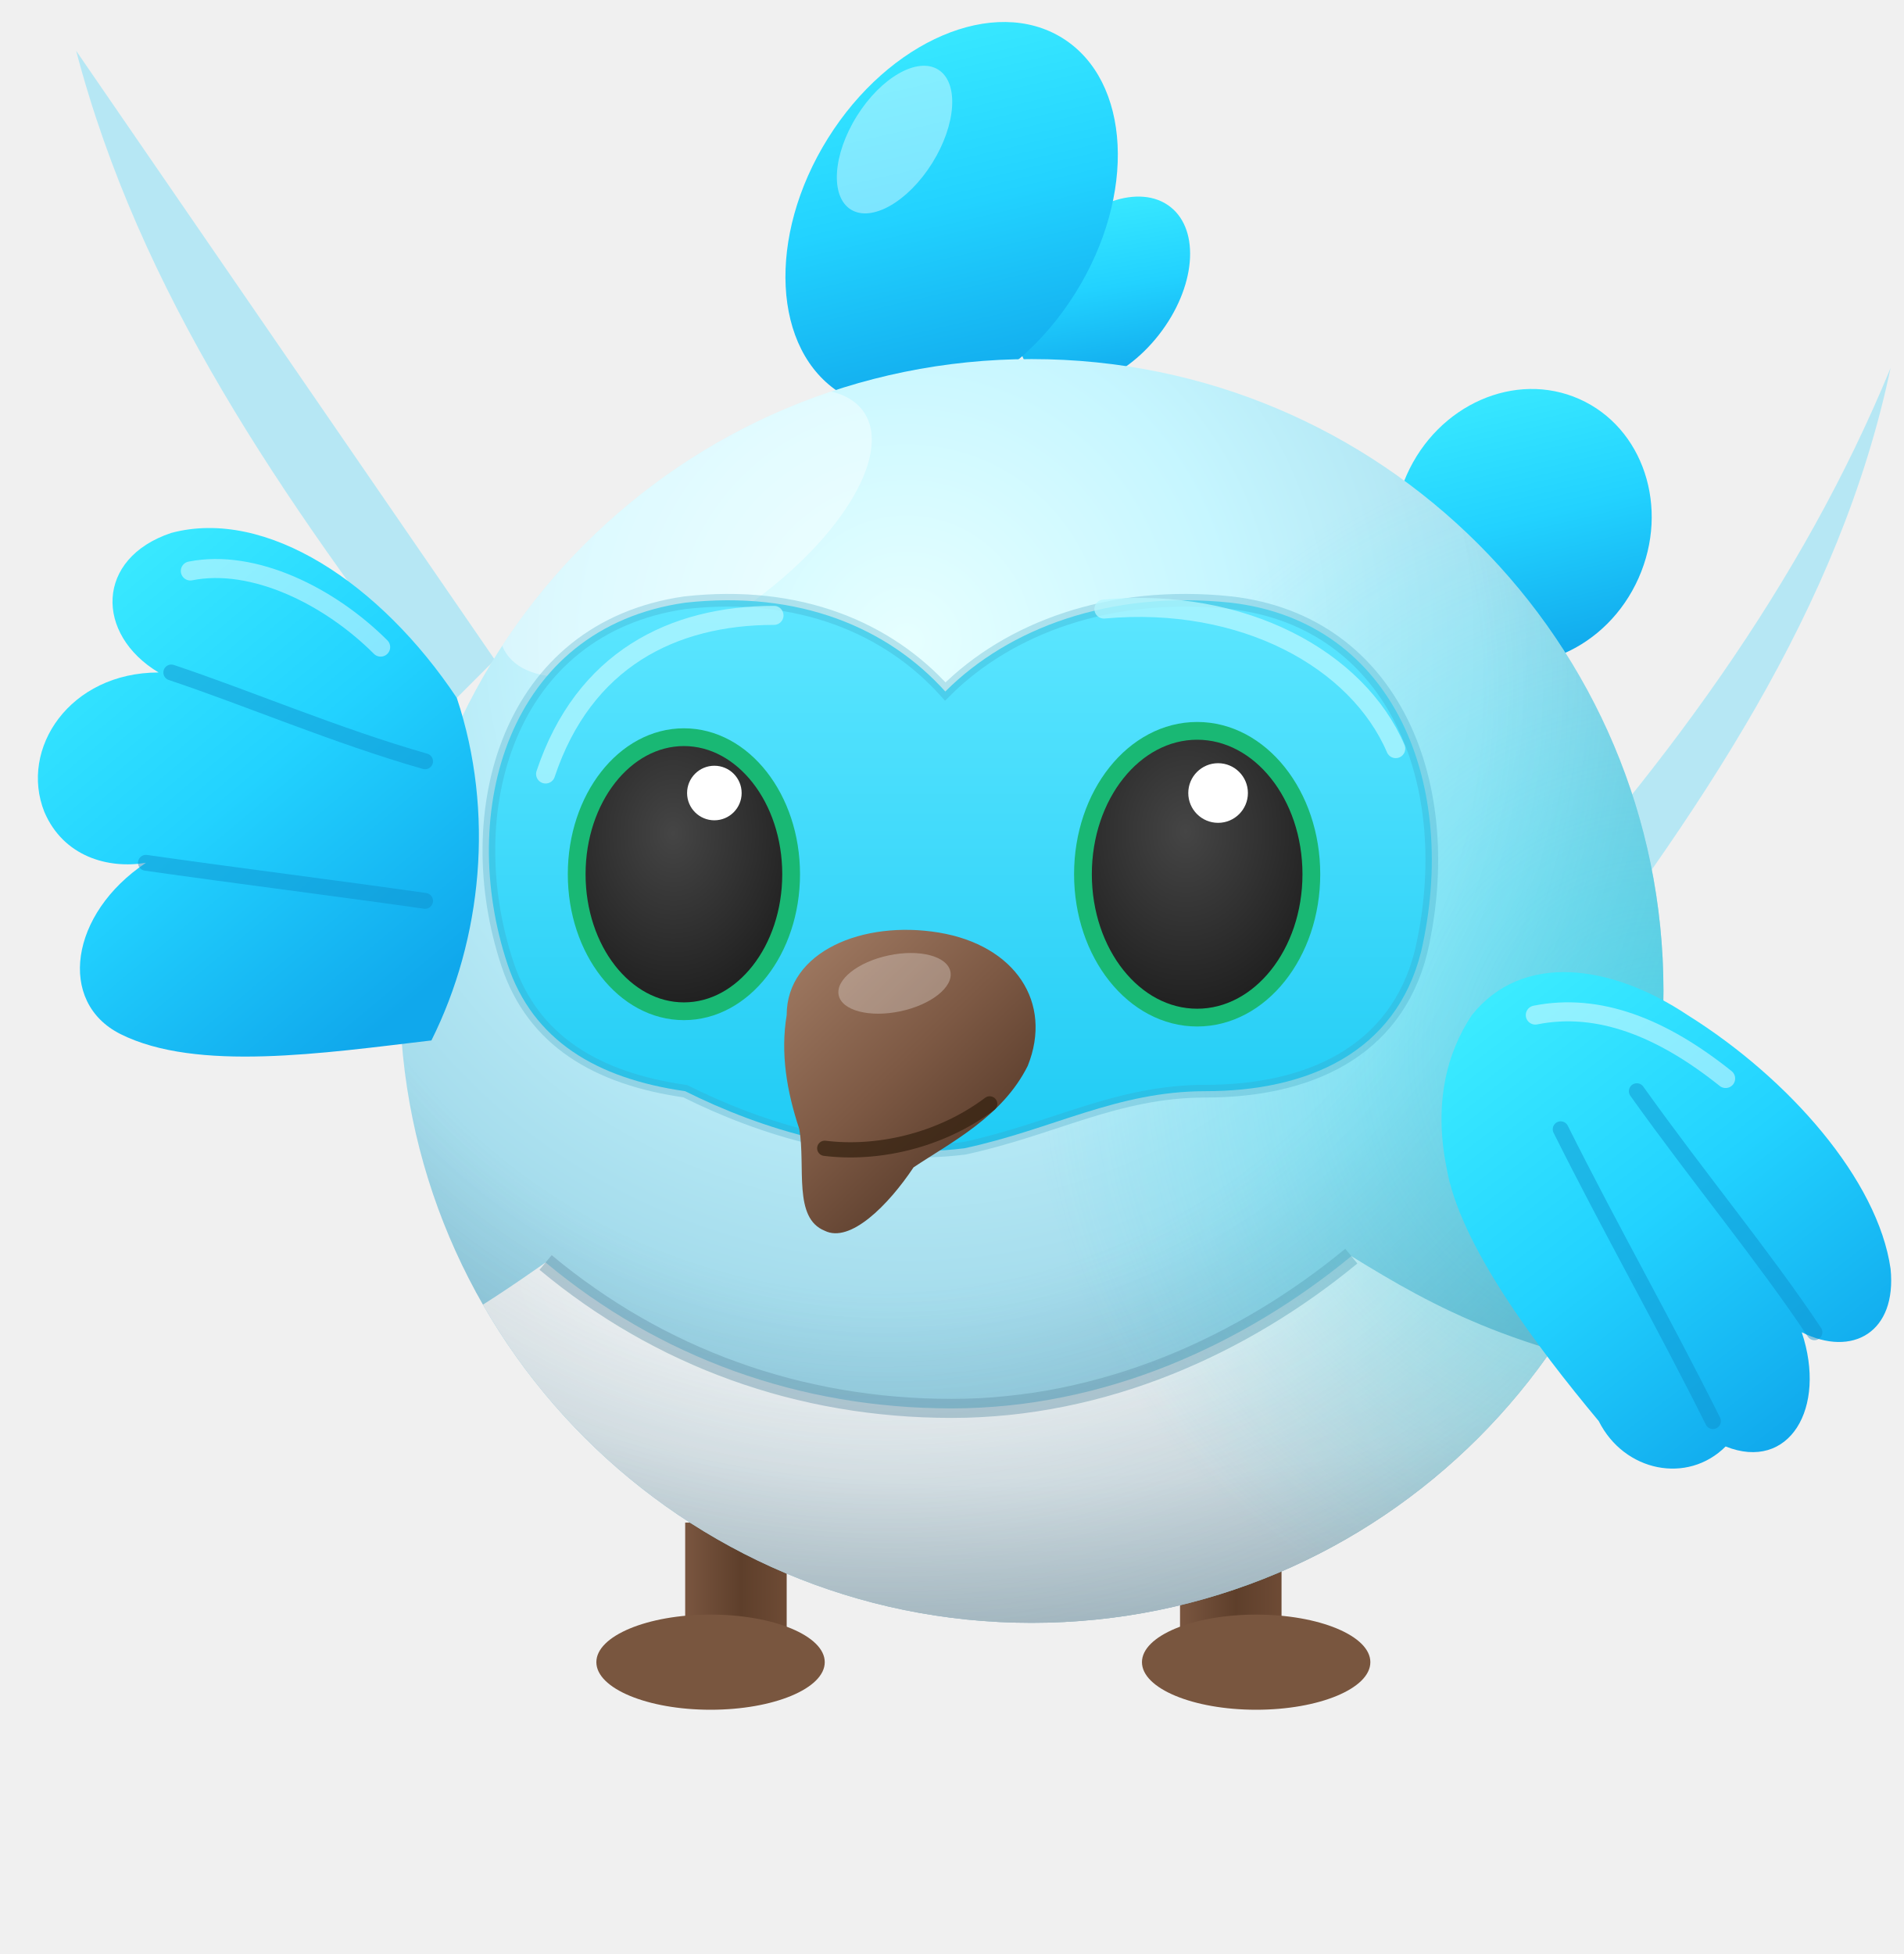
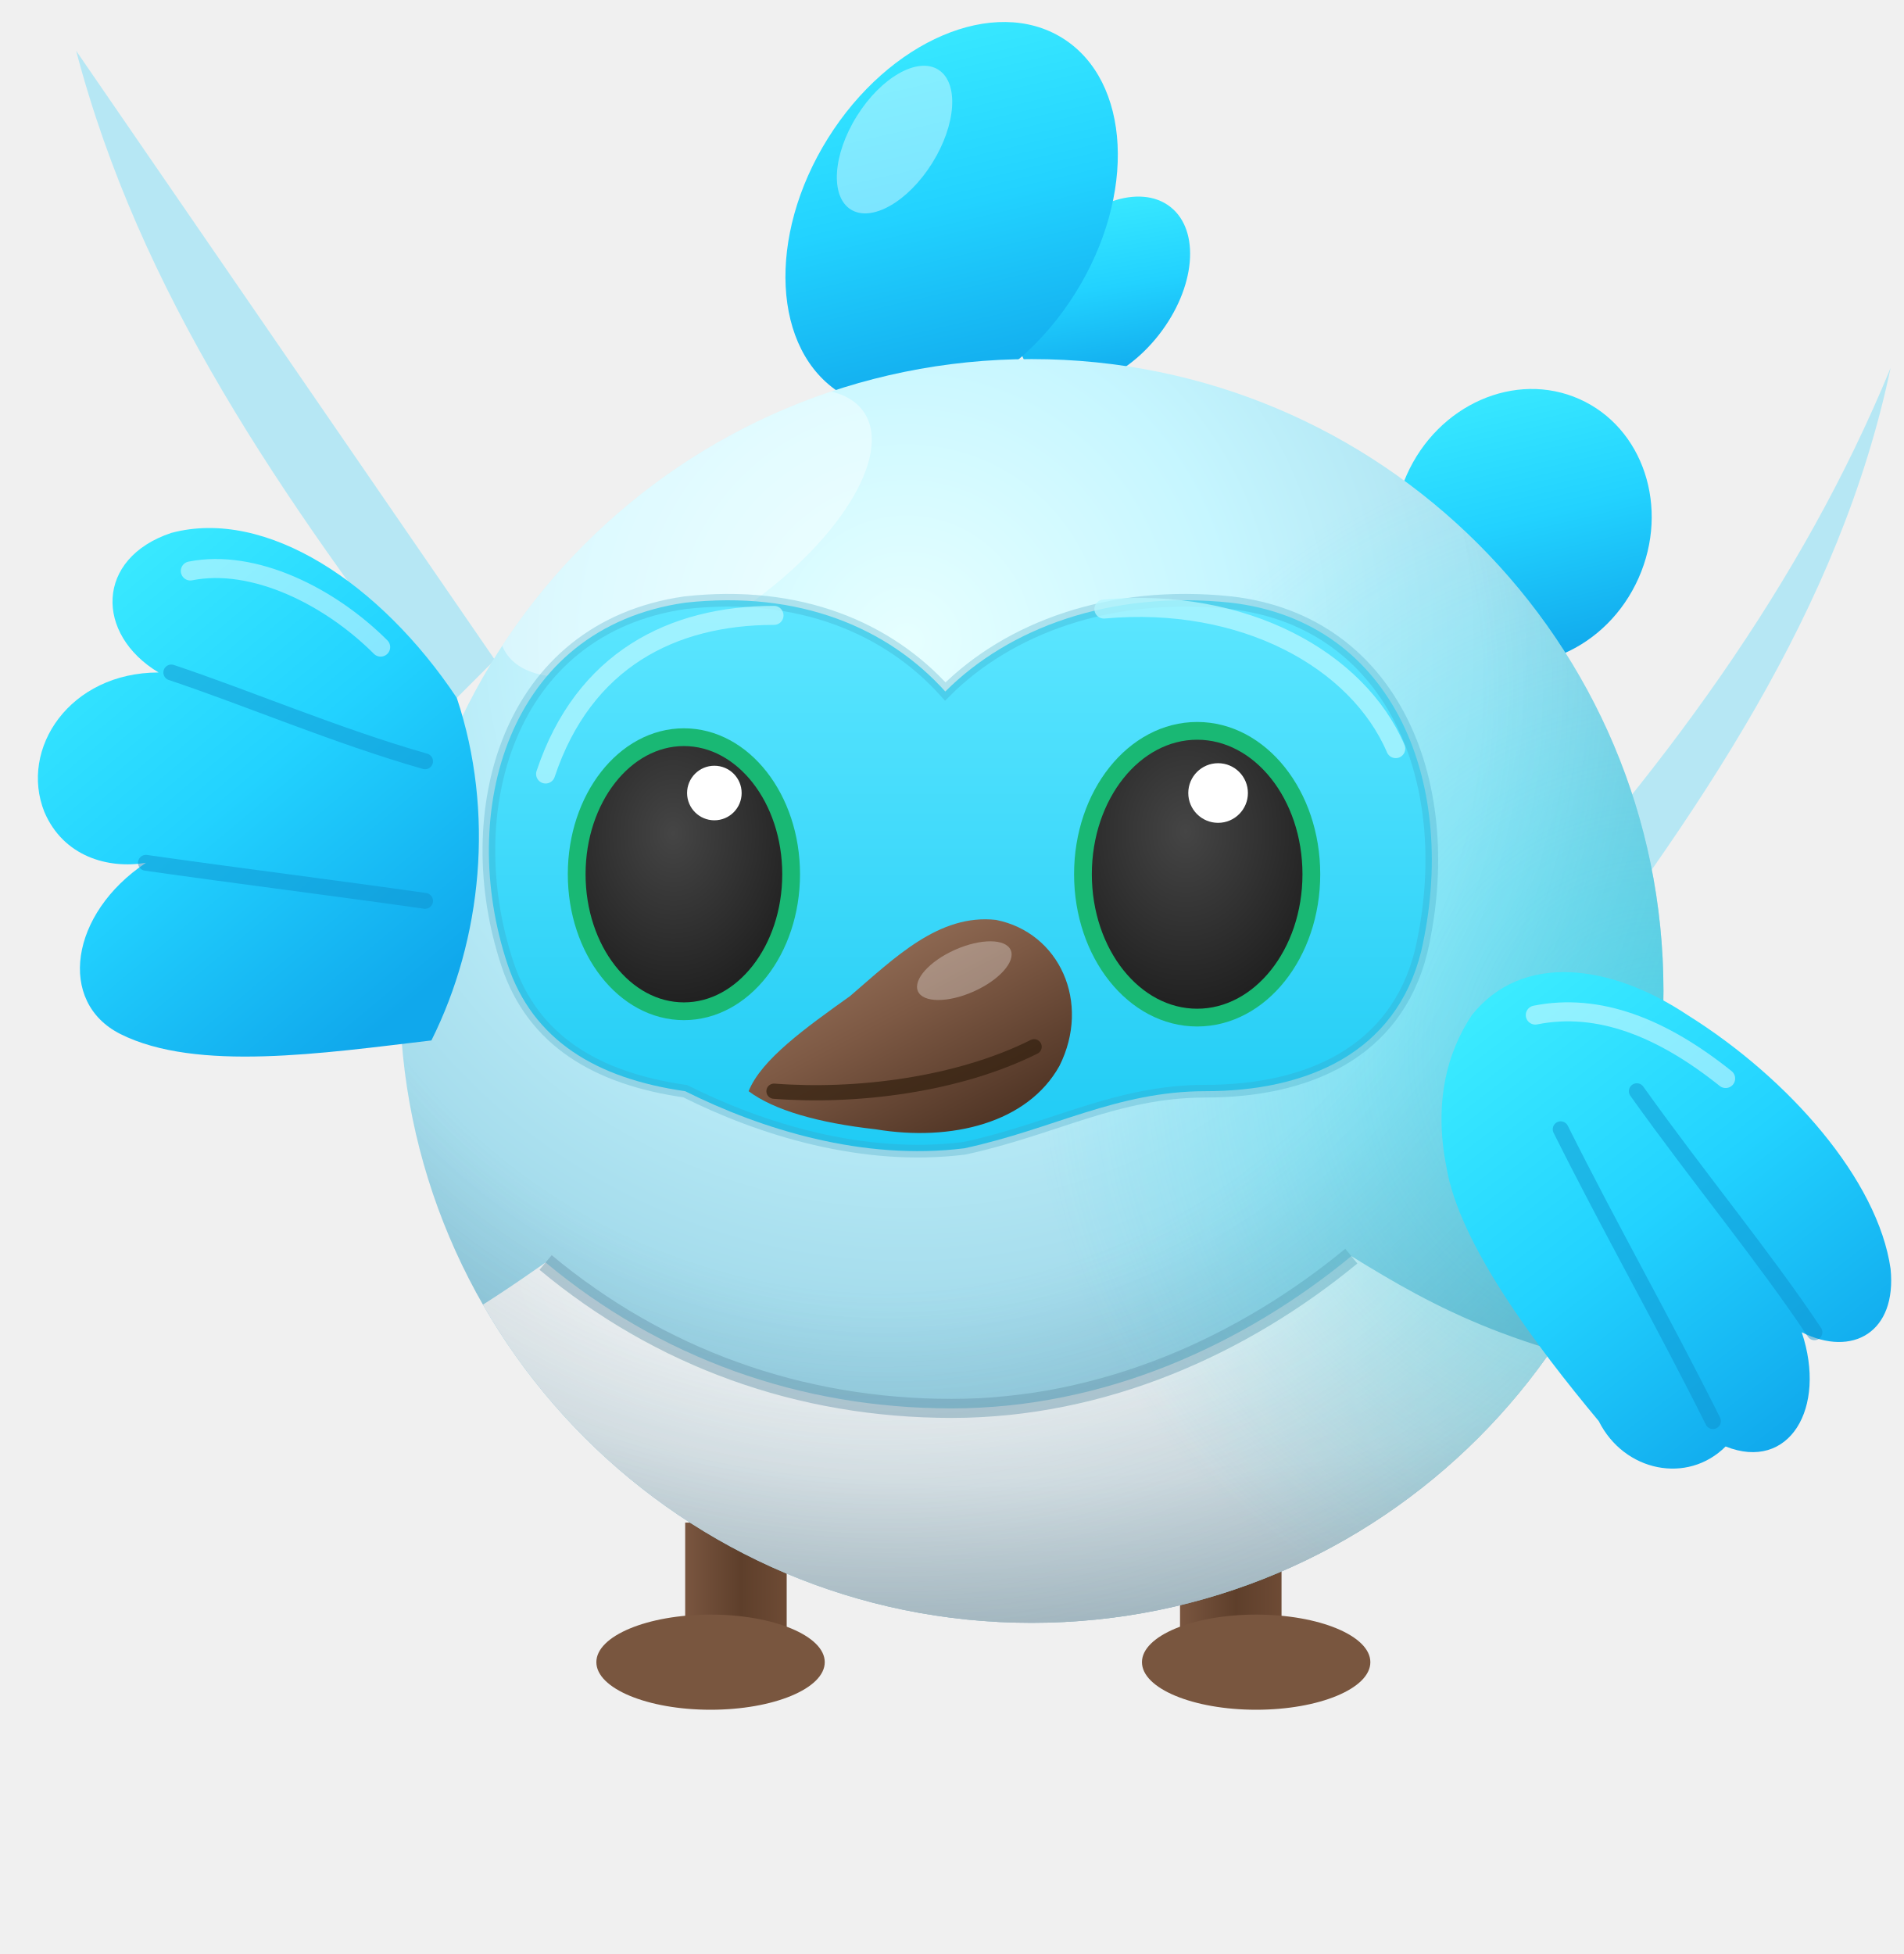
<svg xmlns="http://www.w3.org/2000/svg" class="dash fly " viewBox="0 0 300 308" role="img">
  <defs>
    <radialGradient id="dg-body" cx=".4" cy=".22" r=".86">
      <stop offset="0" stop-color="#E6FFFF" />
      <stop offset=".3" stop-color="#C6F6FF" />
      <stop offset=".62" stop-color="#A5DCEC" />
      <stop offset=".88" stop-color="#83B8CC" />
      <stop offset="1" stop-color="#6A99AE" />
    </radialGradient>
    <radialGradient id="dg-shade" cx=".38" cy=".26" r=".8">
      <stop offset=".6" stop-color="#3D7A94" stop-opacity="0" />
      <stop offset="1" stop-color="#3D7A94" stop-opacity=".32" />
    </radialGradient>
    <radialGradient id="dg-rim" cx="1" cy=".55" r=".5">
      <stop offset="0" stop-color="#2EE9FF" stop-opacity=".55" />
      <stop offset="1" stop-color="#2EE9FF" stop-opacity="0" />
    </radialGradient>
    <linearGradient id="dg-mask" x1="0" y1="0" x2="0" y2="1">
      <stop offset="0" stop-color="#5CE6FF" />
      <stop offset="1" stop-color="#1FCBF5" />
    </linearGradient>
    <linearGradient id="dg-wing" x1="0" y1="0" x2=".7" y2="1">
      <stop offset="0" stop-color="#40F0FF" />
      <stop offset=".55" stop-color="#22D2FF" />
      <stop offset="1" stop-color="#10A8EC" />
    </linearGradient>
    <radialGradient id="dg-belly" cx=".5" cy=".05" r="1">
      <stop offset="0" stop-color="#FFFFFF" />
      <stop offset=".45" stop-color="#ECEEEF" />
      <stop offset="1" stop-color="#AEB4B8" />
    </radialGradient>
    <radialGradient id="dg-eye" cx=".45" cy=".35" r=".7">
      <stop offset="0" stop-color="#454545" />
      <stop offset="1" stop-color="#1C1C1C" />
    </radialGradient>
    <linearGradient id="dg-beak" x1="0" y1="0" x2=".8" y2="1">
      <stop offset="0" stop-color="#A47E66" />
      <stop offset=".5" stop-color="#7D5944" />
      <stop offset="1" stop-color="#4B3122" />
    </linearGradient>
    <linearGradient id="dg-leg" x1="0" y1="0" x2="1" y2="0">
      <stop offset="0" stop-color="#7A5640" />
      <stop offset=".55" stop-color="#5E3F2B" />
      <stop offset="1" stop-color="#6E4B35" />
    </linearGradient>
    <clipPath id="dg-clip">
      <circle cx="162.6" cy="156.2" r="99.6" />
    </clipPath>
  </defs>
  <g class="d-feet">
    <path class="ol" d="M108,240 L108,258 C108,262 124,262 124,258 L124,240Z" fill="url(#dg-leg)" />
    <ellipse class="ol" cx="112" cy="262" rx="18" ry="7.5" fill="#79563F" />
    <path class="ol" d="M186,240 L186,258 C186,262 202,262 202,258 L202,240Z" fill="url(#dg-leg)" />
    <ellipse class="ol" cx="198" cy="262" rx="18" ry="7.5" fill="#79563F" />
  </g>
  <g class="d-gh" fill="#22D2FF" opacity=".28">
    <path d="M70,112 C44,78 22,46 12,8 C34,40 56,72 78,104Z" />
    <path d="M234,152 C262,122 284,92 298,58 C290,96 268,128 242,162Z" />
  </g>
  <ellipse class="d-bw ol" cx="240" cy="83" rx="20" ry="22" transform="rotate(24 240 83)" fill="url(#dg-wing)" />
  <g class="d-tuft">
    <ellipse class="ol" cx="174" cy="46" rx="11" ry="17" transform="rotate(38 174 46)" fill="url(#dg-wing)" />
    <ellipse class="ol" cx="150" cy="34" rx="23" ry="33" transform="rotate(32 150 34)" fill="url(#dg-wing)" />
    <ellipse cx="141" cy="22" rx="7" ry="13" transform="rotate(32 141 22)" fill="#fff" opacity=".4" />
  </g>
  <circle class="ol" cx="162.6" cy="156.2" r="99.6" fill="url(#dg-body)" />
  <g clip-path="url(#dg-clip)">
    <path d="M86,199 C104,214 126,222 150,222 C174,222 196,212 213,198 C226,206 240,214 270,218 L270,270 L50,270 L50,218 C64,214 76,206 86,199Z" fill="url(#dg-belly)" />
    <path d="M86,199 C104,214 126,222 150,222 C174,222 196,212 213,198" stroke="#6E9AAE" stroke-opacity=".45" stroke-width="3" fill="none" />
    <circle cx="162.6" cy="156.2" r="99.6" fill="url(#dg-shade)" />
    <circle cx="162.6" cy="156.2" r="99.6" fill="url(#dg-rim)" />
    <ellipse cx="108" cy="84" rx="34" ry="15" fill="#fff" opacity=".42" transform="rotate(-34 108 84)" />
  </g>
  <path d="M80,152 C72,128 80,99 108,95 C126,93 140,99 149,109 C159,99 175,93 194,95 C220,98 230,124 224,150 C220,166 206,172 190,172 C176,172 166,178 152,181 C136,183 120,178 108,172 C94,170 84,164 80,152Z" fill="url(#dg-mask)" stroke="#3B9DBF" stroke-opacity=".28" stroke-width="2" />
  <path d="M86,122 C92,104 106,97 122,97 M174,96 C196,94 214,104 220,118" stroke="#B5F6FF" stroke-opacity=".75" stroke-width="3" fill="none" stroke-linecap="round" />
  <g class="d-eye">
    <ellipse cx="107.8" cy="137.8" rx="16.9" ry="21.6" fill="url(#dg-eye)" stroke="#19B874" stroke-width="2.8" />
    <circle cx="112.6" cy="125" r="4.3" fill="#fff" />
  </g>
  <g class="d-eye">
    <ellipse cx="188.7" cy="137.8" rx="18" ry="22.6" fill="url(#dg-eye)" stroke="#19B874" stroke-width="2.8" />
    <circle cx="192" cy="125" r="4.7" fill="#fff" />
  </g>
-   <path class="ol" d="M124,160 C124,150 136,145 148,147 C160,149 166,158 162,168 C158,176 150,180 144,184 C140,190 134,196 130,194 C125,192 127,184 126,178 C124,172 123,166 124,160Z" fill="url(#dg-beak)" />
-   <path d="M130,181 C138,182 148,180 156,174" stroke="#33200F" stroke-opacity=".7" stroke-width="2.4" fill="none" stroke-linecap="round" />
-   <ellipse cx="141" cy="155" rx="9" ry="4.5" fill="#fff" opacity=".28" transform="rotate(-12 141 155)" />
+   <path class="ol" d="M157,145 C167,147 172,158 167,168 C162,177 150,180 138,178 C129,177 122,175 118,172 C120,167 127,162 134,157 C141,151 148,144 157,145Z" fill="url(#dg-beak)" />
+   <path d="M122,172 C135,173 151,171 163,165" stroke="#33200F" stroke-opacity=".7" stroke-width="2.4" fill="none" stroke-linecap="round" />
+   <ellipse cx="152" cy="153" rx="8" ry="3.6" fill="#fff" opacity=".3" transform="rotate(-24 152 153)" />
  <g class="d-wl">
    <path class="ol" d="M72,110 C60,92 42,80 27,84 C15,88 15,100 25,106 C11,106 3,118 7,128 C10,135 17,137 23,136 C11,144 9,158 19,163 C31,169 51,166 68,164 C76,148 78,128 72,110Z" fill="url(#dg-wing)" />
    <path d="M27,106 C39,110 53,116 67,120 M23,136 C37,138 53,140 67,142" stroke="#0E8FCB" stroke-opacity=".45" stroke-width="2.5" fill="none" stroke-linecap="round" />
    <path d="M30,90 C40,88 52,94 60,102" stroke="#fff" stroke-opacity=".45" stroke-width="3" fill="none" stroke-linecap="round" />
  </g>
  <g class="d-wr">
    <path class="ol" d="M232,160 C240,150 254,152 266,160 C282,170 296,186 298,200 C299,210 292,214 284,210 C288,222 282,232 272,228 C266,234 256,232 252,224 C242,212 230,196 228,184 C226,174 228,166 232,160Z" fill="url(#dg-wing)" />
    <path d="M246,178 C254,194 262,208 270,224 M258,172 C268,186 278,198 286,210" stroke="#0E8FCB" stroke-opacity=".45" stroke-width="2.5" fill="none" stroke-linecap="round" />
    <path d="M242,160 C252,158 262,162 272,170" stroke="#fff" stroke-opacity=".45" stroke-width="3" fill="none" stroke-linecap="round" />
  </g>
</svg>
